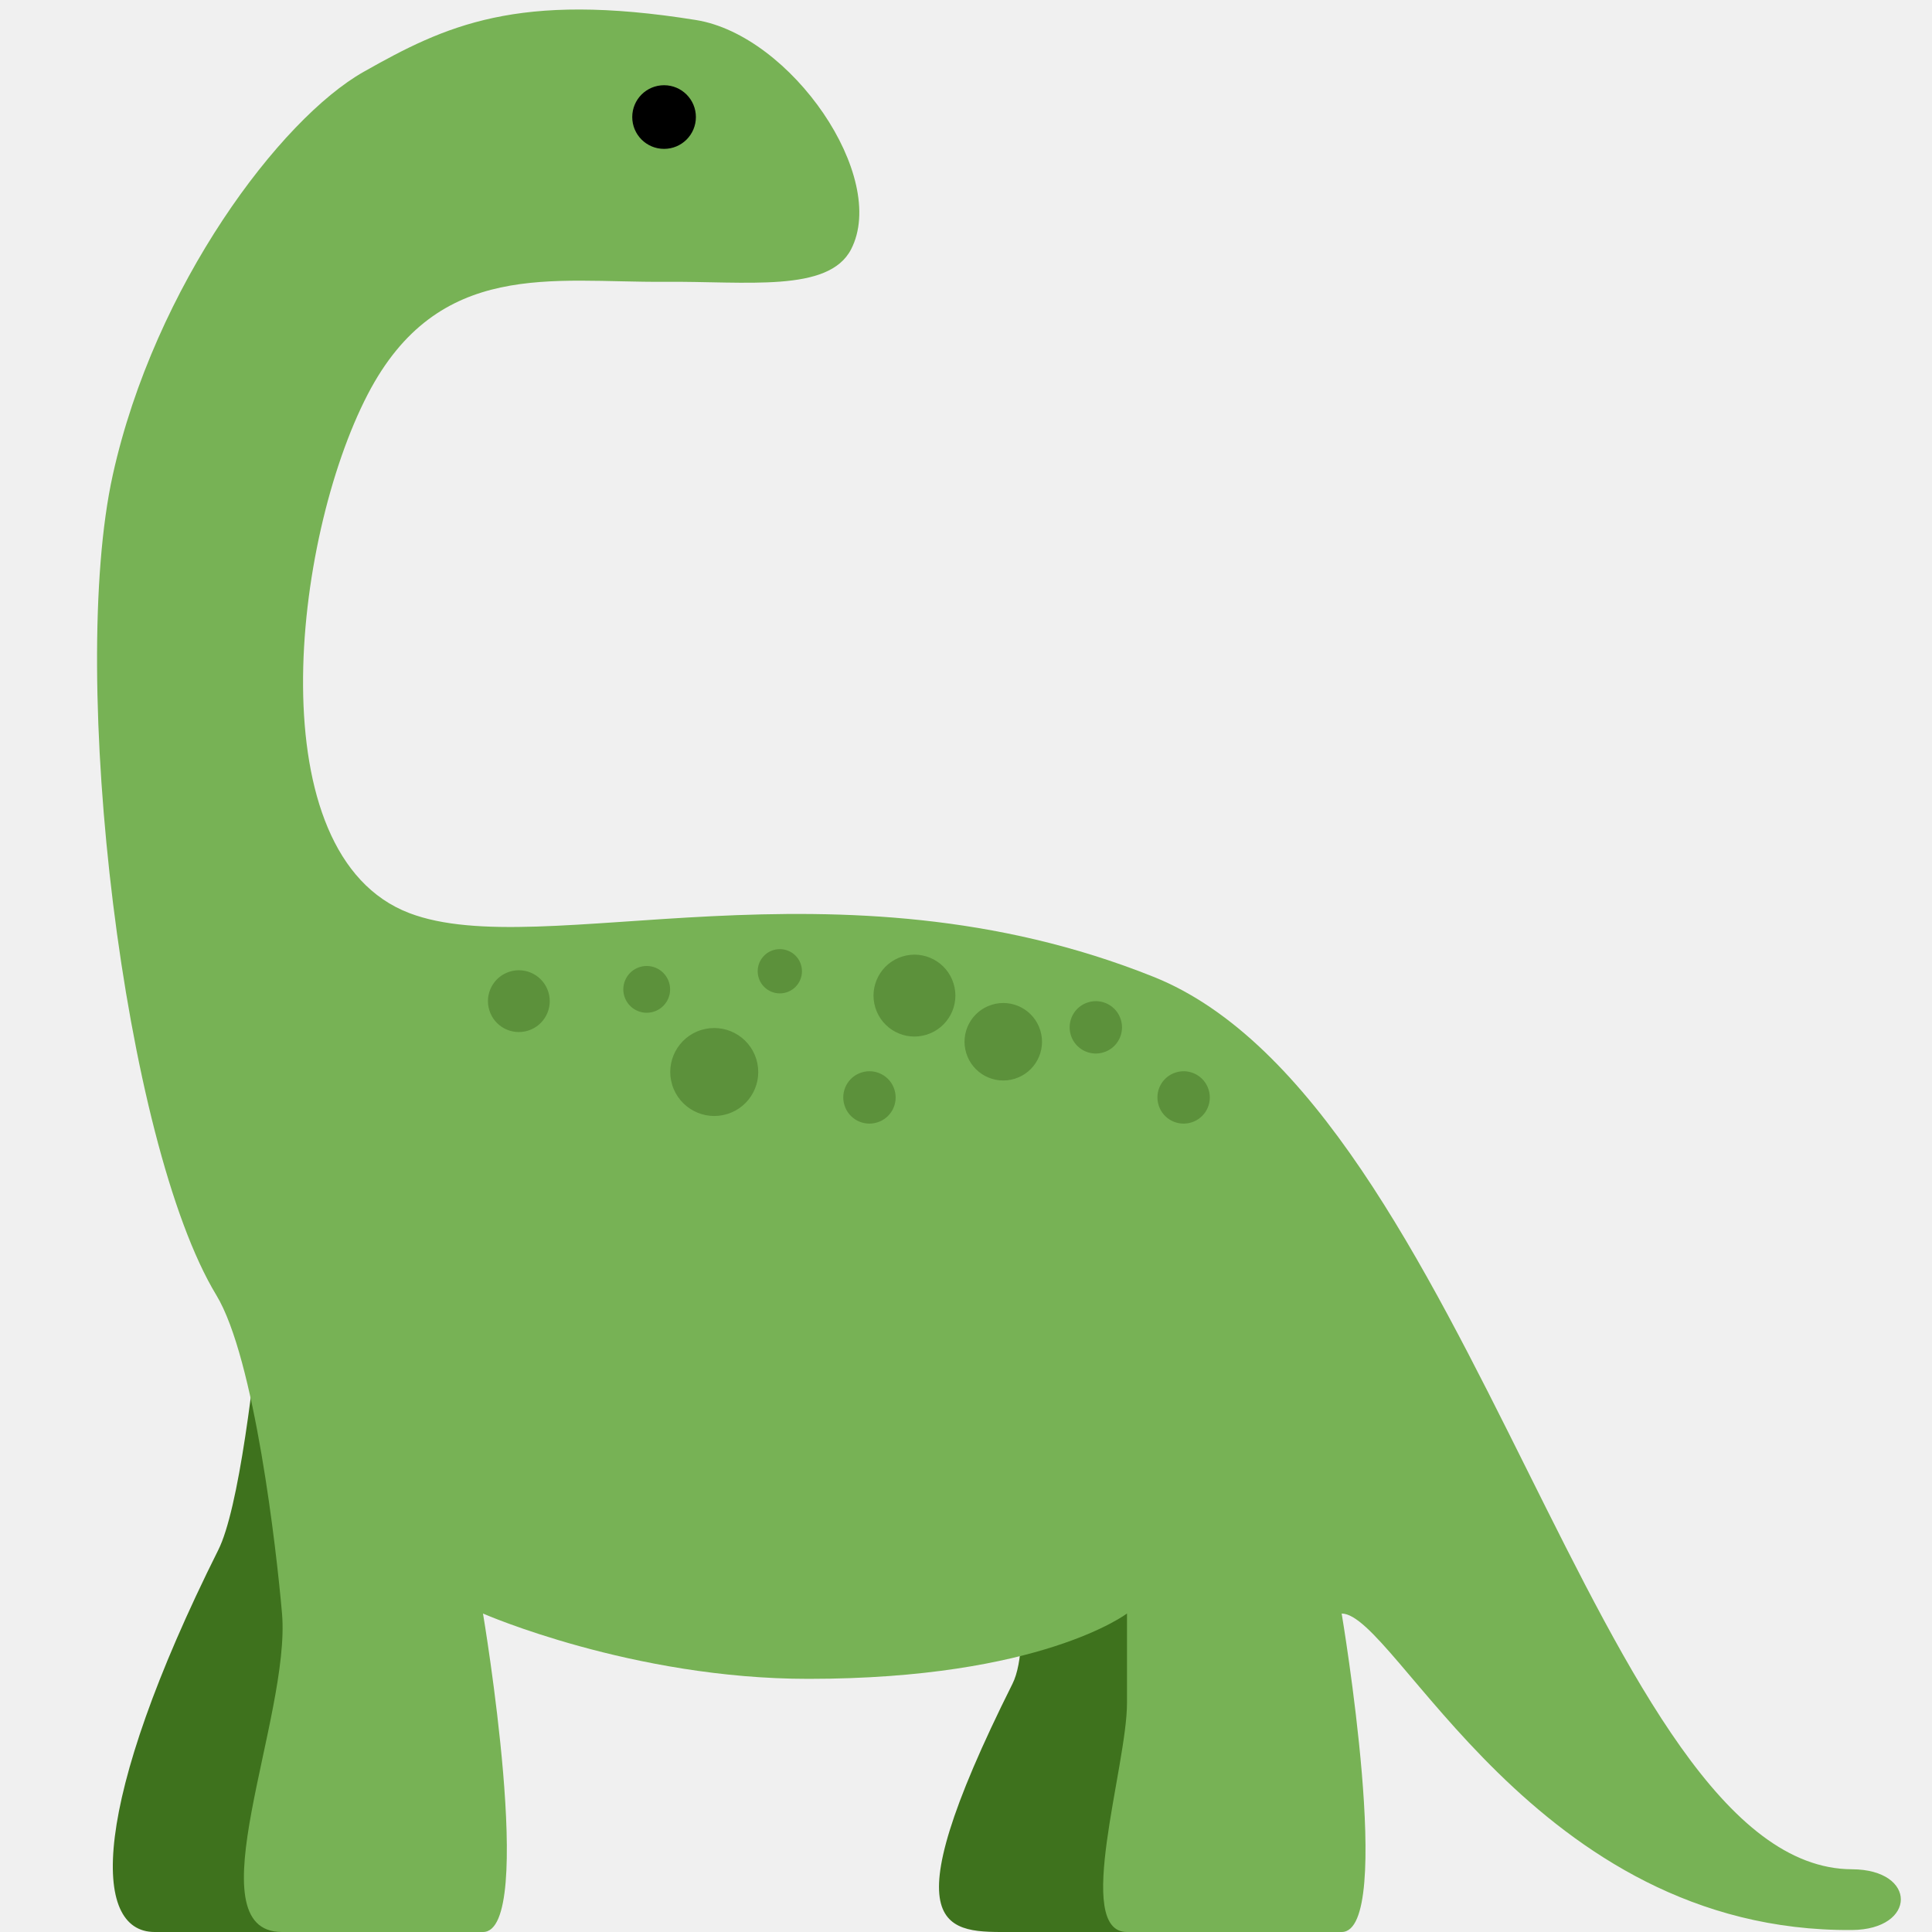
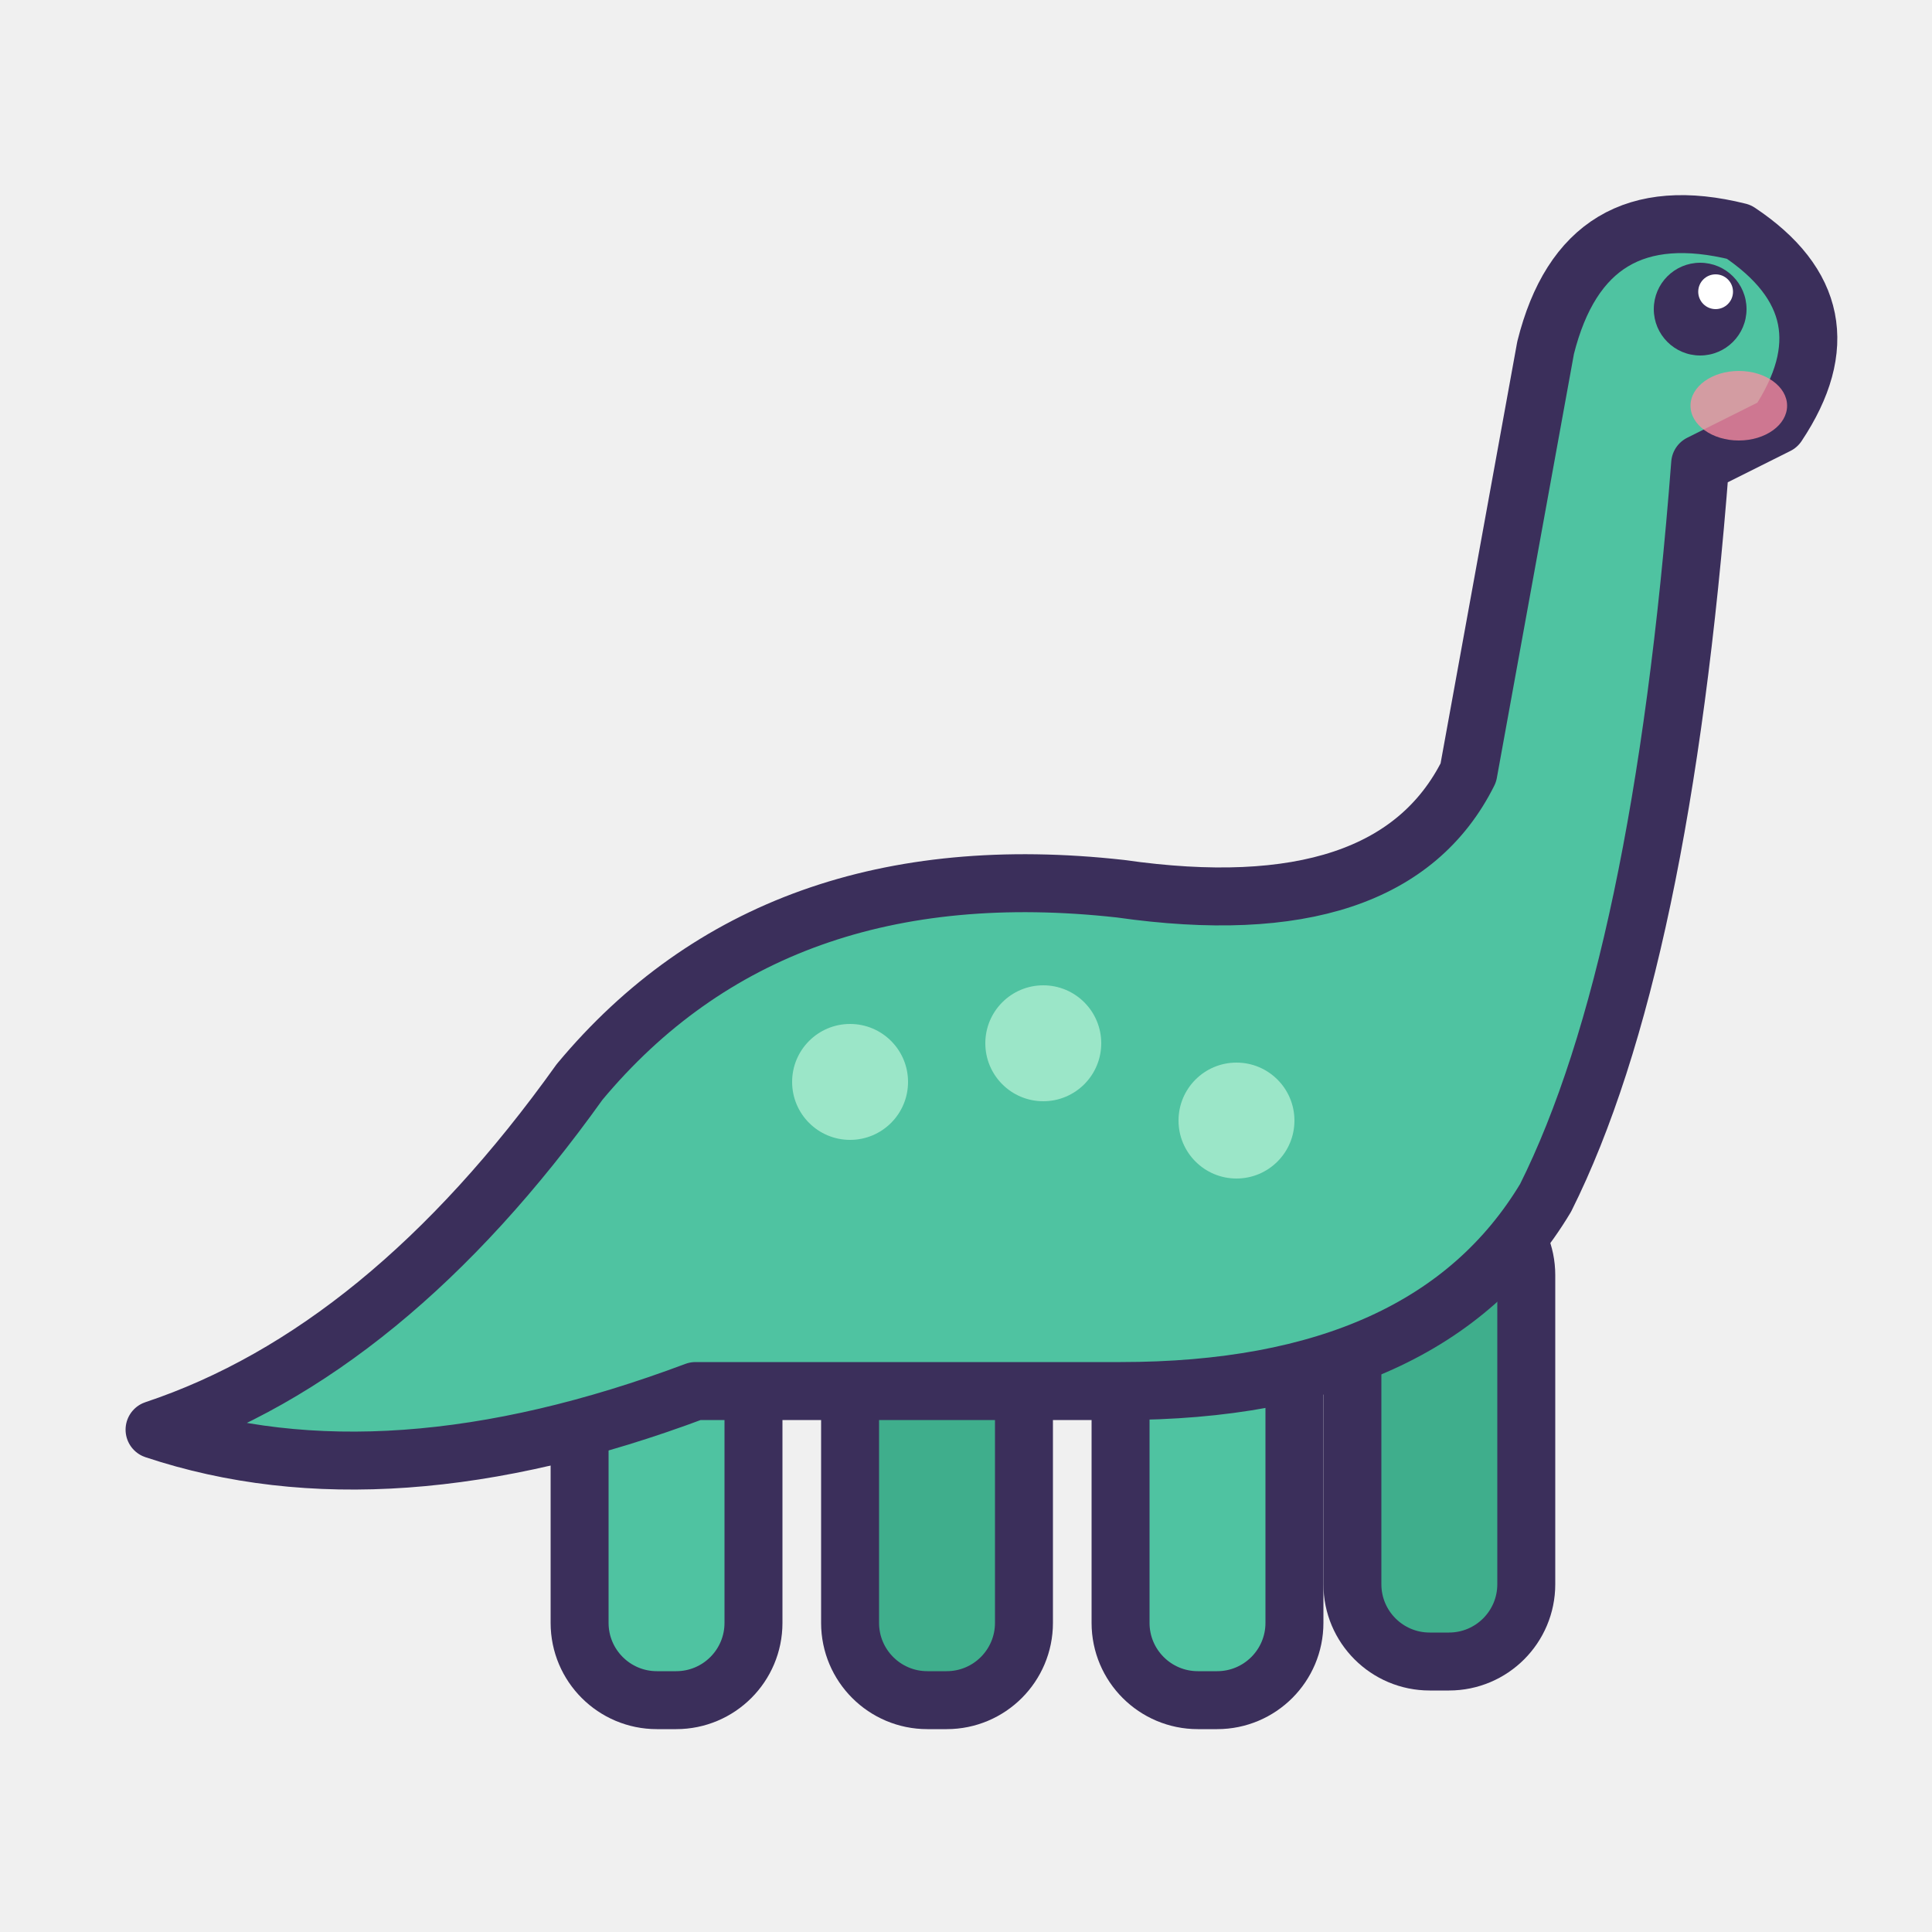
- <svg xmlns="http://www.w3.org/2000/svg" viewBox="0 0 36 36" preserveAspectRatio="xMidYMid meet">
-   <path fill="#3E721D" d="M17.68 22s1.937 7.873 1.187 9.373c-2.373 4.746-1.187 4.627 0 4.627h2.373c2.373 0-1.187-14-1.187-14H17.68zM5.255 19.387s-.436 7.993-1.187 9.493C1.695 33.626 1.695 36 2.882 36h2.373c1.186 0 1.187-4.154 1.187-5.34 0-1.187 1.187-8.603 1.187-8.603l-2.374-2.67z" />
-   <path fill="#77B255" d="M12.374 5.251c-2.068.017-4.209-.435-5.523 2.099-1.404 2.709-2.065 8.579.776 9.664 2.479.947 7.933-1.187 13.866 1.187 5.933 2.373 8.306 16.612 13.015 16.63 1.224.005 1.206 1.123.001 1.132-5.914.045-8.509-5.897-9.509-5.897 0 0 1 5.934 0 5.934h-4c-1 0 0-3.081 0-4.268v-1.667s-1.593 1.218-5.936 1.218C11.781 31.284 9 30.066 9 30.066S10 36 9 36H5.255c-1.678 0 .166-4.013 0-5.934-.102-1.182-.51-4.757-1.224-5.933-1.726-2.847-2.763-11.521-1.929-15.285.781-3.526 3.122-6.633 4.675-7.51C8.296.479 9.64-.162 12.968.373c1.775.285 3.591 2.922 2.89 4.274-.421.81-1.94.591-3.484.604z" />
-   <path d="M12.967 2.181c0 .328-.265.593-.593.593-.328 0-.593-.265-.593-.593s.265-.593.593-.593c.328 0 .593.266.593.593z" />
-   <path d="M10.218 18.485c.094.304-.076.626-.38.72-.304.094-.626-.076-.72-.38-.094-.304.076-.626.38-.72.304-.094.626.076.72.38zm3.874 1.248c.134.433-.108.892-.54 1.025-.432.134-.892-.108-1.026-.541-.134-.432.108-.892.541-1.025.432-.133.891.109 1.025.541zm-1.625-1.426c.071.23-.057.474-.288.545-.23.071-.474-.058-.545-.288-.071-.23.058-.474.288-.545.23-.071.474.058.545.288zm2.458-.331c.067.218-.054.448-.272.516-.217.067-.448-.054-.516-.272-.067-.218.054-.448.272-.516.218-.067.449.055.516.272zm2.843.35c.125.402-.101.829-.503.954s-.829-.1-.954-.503c-.125-.402.101-.829.503-.954.403-.125.83.101.954.503zm4.753 1.979c.08.258-.064.531-.322.61-.257.08-.531-.064-.61-.322-.08-.257.064-.531.322-.61.258-.08.531.065.61.322zm-5.854 0c.08.258-.064.531-.322.61-.257.08-.531-.064-.61-.322-.08-.257.064-.531.322-.61.257-.08.531.065.61.322zm4.218-1.306c.08.257-.064.531-.322.61-.257.08-.531-.064-.61-.322s.064-.531.322-.61c.257-.08.531.065.61.322zm-1.501.199c.118.381-.095.785-.476.903s-.785-.095-.903-.476.095-.785.476-.903.785.095.903.476z" fill="#5C913B" />
+ <svg xmlns="http://www.w3.org/2000/svg" viewBox="0 0 100 100" data-bare="1">
+   <rect x="30" y="64" width="9" height="24" rx="4" fill="#4FC3A1" stroke="#3B2F5B" stroke-width="3" stroke-linejoin="round" stroke-linecap="round" />
+   <rect x="44" y="64" width="9" height="24" rx="4" fill="#3FAE8C" stroke="#3B2F5B" stroke-width="3" stroke-linejoin="round" stroke-linecap="round" />
+   <rect x="58" y="64" width="9" height="24" rx="4" fill="#4FC3A1" stroke="#3B2F5B" stroke-width="3" stroke-linejoin="round" stroke-linecap="round" />
+   <rect x="70" y="62" width="9" height="24" rx="4" fill="#3FAE8C" stroke="#3B2F5B" stroke-width="3" stroke-linejoin="round" stroke-linecap="round" />
+   <path d="M8 74 Q20 70 30 56 Q40 44 58 46 Q72 48 76 40 L80 18 Q82 10 90 12 Q96 16 92 22 L88 24 Q86 50 80 62 Q74 72 58 72 L36 72 Q20 78 8 74Z" fill="#4FC3A1" stroke="#3B2F5B" stroke-width="3" stroke-linejoin="round" stroke-linecap="round" />
+   <circle cx="44" cy="56" r="3" fill="#9BE6C8" />
+   <circle cx="54" cy="54" r="3" fill="#9BE6C8" />
+   <circle cx="64" cy="58" r="3" fill="#9BE6C8" />
+   <circle cx="88" cy="16" r="2.4" fill="#3B2F5B" />
+   <circle cx="88.8" cy="15.1" r="0.9" fill="#fff" />
+   <ellipse cx="90" cy="21" rx="2.5" ry="1.8" fill="#FF8FA3" opacity=".75" />
</svg>
